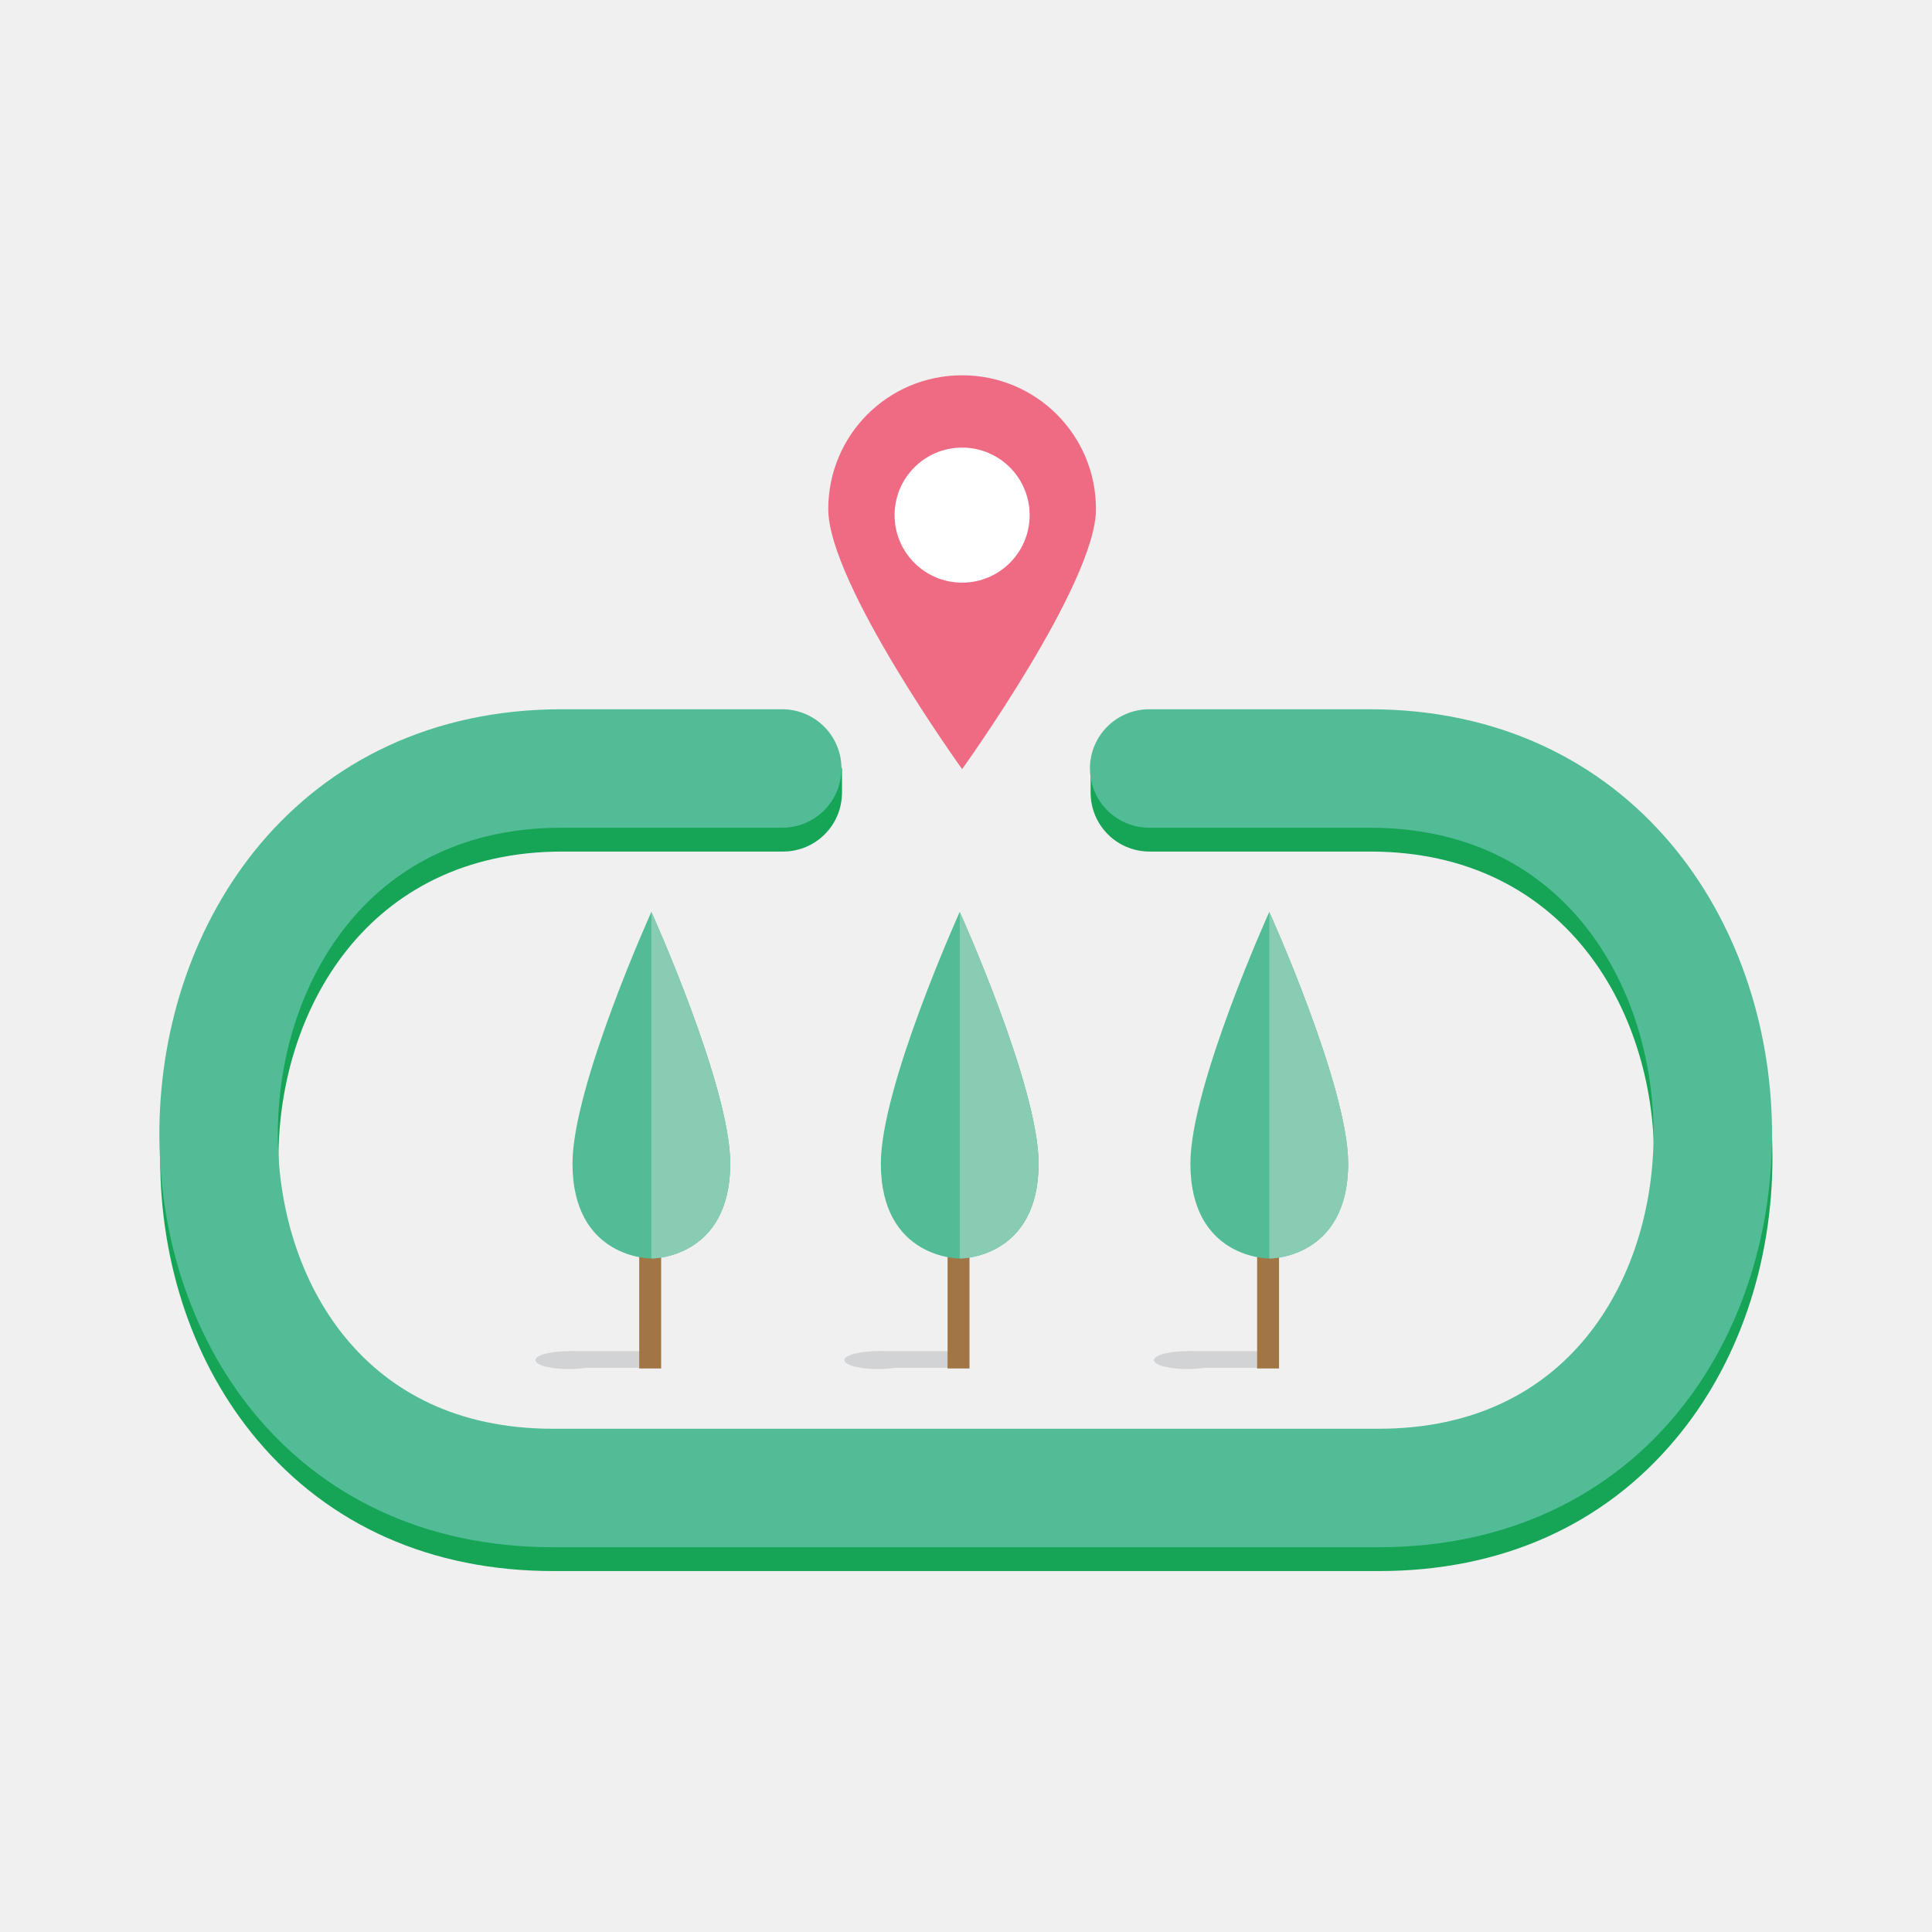
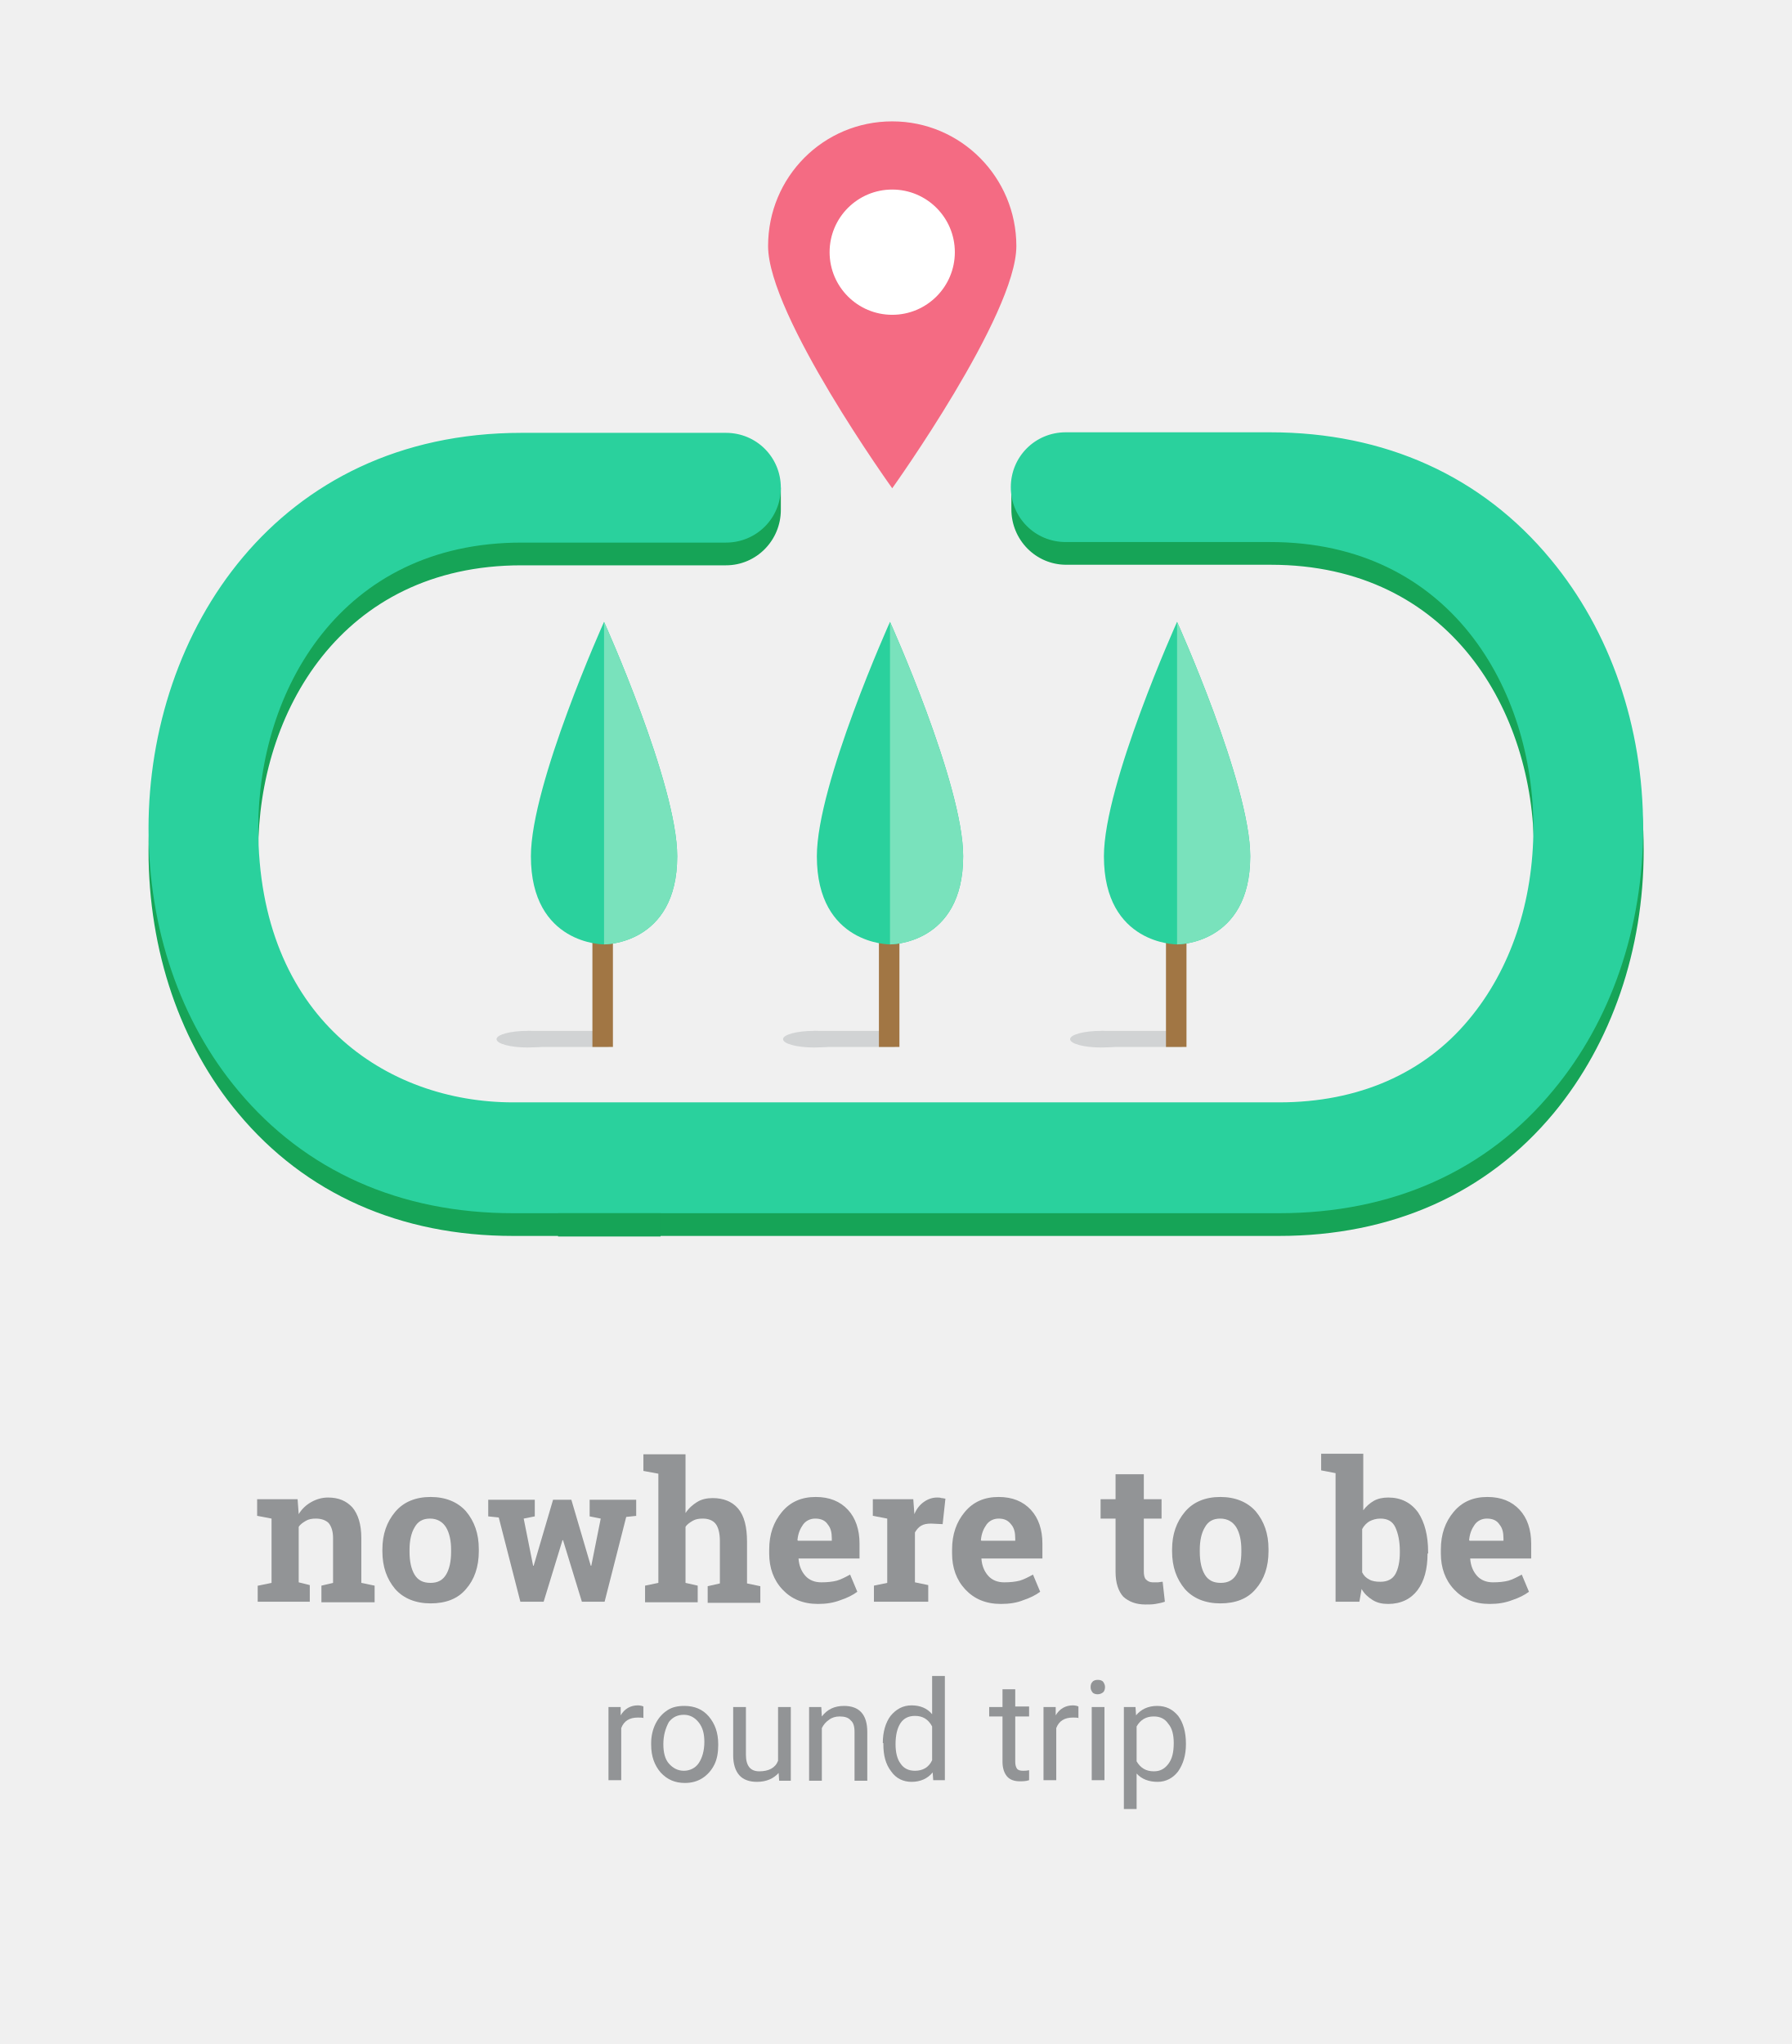
- <svg xmlns="http://www.w3.org/2000/svg" version="1.1" id="Layer_1" x="0px" y="0px" viewBox="0 0 323.3 323.3" style="enable-background:new 0 0 323.3 323.3;" xml:space="preserve">
+ <svg xmlns="http://www.w3.org/2000/svg" version="1.1" id="Layer_1" x="0px" y="0px" viewBox="0 0 323.3 368.8" style="enable-background:new 0 0 323.3 368.8;" xml:space="preserve">
  <style type="text/css">
- 	.st0{fill:#C6AF76;}
- 	.st1{fill:none;stroke:#A17644;stroke-width:3.316;stroke-miterlimit:10;}
- 	.st2{fill:#51BC96;}
- 	.st3{fill:#88CCB3;}
+ 	.st0{fill:#C6AF75;}
+ 	.st1{fill:#A17644;}
+ 	.st2{fill:#2AD19D;}
+ 	.st3{fill:#79E2BC;}
	.st4{fill:#34B188;}
- 	.st5{fill:#FBEC60;}
- 	.st6{fill:#FCE49B;}
- 	.st7{fill:#E3CD8A;}
- 	.st8{fill:#D9C080;}
- 	.st9{fill:none;stroke:#636467;stroke-width:10.577;stroke-miterlimit:10;}
- 	.st10{fill:none;stroke:#EF6B83;stroke-width:8.991;stroke-linejoin:round;stroke-miterlimit:10;}
- 	.st11{fill:none;stroke:#EF6B83;stroke-width:8.991;stroke-linecap:round;stroke-miterlimit:10;}
- 	.st12{fill:#CC496B;}
- 	.st13{fill:#EF6B83;}
- 	.st14{fill:none;stroke:#CF5C7A;stroke-width:4.959;stroke-linecap:round;stroke-miterlimit:10;}
- 	.st15{fill:#636467;}
- 	.st16{fill:#FFFFFF;stroke:#636467;stroke-width:7.149;stroke-linecap:round;stroke-miterlimit:10;}
- 	.st17{fill:none;stroke:#A17644;stroke-width:3.276;stroke-miterlimit:10;}
- 	.st18{fill:#626568;}
- 	.st19{fill:#E7D1B9;}
- 	.st20{fill:#ED6E83;}
- 	.st21{fill:#5BBBBB;}
- 	.st22{fill:#DFDFDE;}
- 	.st23{opacity:0.5;}
- 	.st24{fill:#D2D3D4;}
- 	.st25{fill:none;stroke:#A17644;stroke-width:3.667;stroke-miterlimit:10;}
- 	.st26{fill:#FFFFFF;}
- 	.st27{fill:#16A457;}
- 	.st28{fill:none;stroke:#51BC96;stroke-width:20.169;stroke-linecap:round;stroke-miterlimit:10;}
- 	.st29{fill:none;stroke:#51BC96;stroke-width:19.824;stroke-linecap:round;stroke-miterlimit:10;}
- 	.st30{fill-rule:evenodd;clip-rule:evenodd;fill:#EF6B83;}
- 	.st31{fill:none;stroke:#59BE99;stroke-width:3.5;stroke-miterlimit:10;}
- 	.st32{fill:none;stroke:#59BE99;stroke-width:3.5;stroke-linecap:round;stroke-miterlimit:10;}
- 	.st33{fill:#FFFFFF;stroke:#59BE99;stroke-width:3.5;stroke-linecap:round;stroke-miterlimit:10;}
- 	.st34{fill:none;stroke:#59BE99;stroke-width:4.5;stroke-linecap:round;stroke-miterlimit:10;}
- 	.st35{fill:#59BE99;}
- 	.st36{fill:none;stroke:#59BE99;stroke-width:4.5;stroke-linecap:round;stroke-linejoin:round;stroke-miterlimit:10;}
- 	.st37{opacity:0.8;fill:#EF6B83;}
- 	.st38{opacity:0.8;fill:none;stroke:#EF6C84;stroke-width:5;stroke-linecap:round;stroke-miterlimit:10;}
+ 	.st5{fill:#FCED5E;}
+ 	.st6{fill:#FDE49C;}
+ 	.st7{fill:#E2CC8A;}
+ 	.st8{fill:#D9C081;}
+ 	.st9{fill:#626366;}
+ 	.st10{fill:#F46B83;}
+ 	.st11{fill:#CC486A;}
+ 	.st12{fill:#CE5B79;}
+ 	.st13{fill:#FFFFFF;}
+ 	.st14{fill:#929496;}
+ 	.st15{fill:#626467;}
+ 	.st16{fill:#E6D0B8;}
+ 	.st17{fill:#EE6D83;}
+ 	.st18{fill:#5ABABA;}
+ 	.st19{fill:#DEDEDE;}
+ 	.st20{fill:#D1D3D4;}
+ 	.st21{fill:#16A457;}
+ 	.st22{fill:#58BD98;}
+ 	.st23{fill:#F6899C;}
+ 	.st24{fill:#1A9169;}
+ 	.st25{fill:#AA4660;}
+ 	.st26{fill-rule:evenodd;clip-rule:evenodd;fill:#F46B83;}
+ 	.st27{fill:#EF6B83;}
</style>
  <g>
-     <path class="st27" d="M230.8,262.9H92.6c-20.4,0-37.5-7.6-49.6-22c-10.5-12.5-16.2-29.2-16.2-47.1c0-35.3,23.1-71.1,67.3-71.1H131   c5.3,0,9.9,5.9,9.9,5.9s0,2.8,0,4c0,5.5-4.4,9.9-9.9,9.9H94.1c-32.6,0-47.5,26.6-47.5,51.3c0,34.1,23.1,49.3,46,49.3h138.2   c14.3,0,26.2-5.2,34.4-14.9c7.5-8.9,11.6-21.1,11.6-34.4c0-24.7-14.9-51.3-47.5-51.3h-36.9c-5.5,0-9.9-4.4-9.9-9.9c0-1.2,0-4,0-4   s4.6-5.9,9.9-5.9h36.9c20.7,0,38.2,7.9,50.6,22.7c10.8,12.9,16.7,30.1,16.7,48.3c0,17.9-5.8,34.7-16.2,47.1   C268.3,255.3,251.1,262.9,230.8,262.9z" />
+     <g>
+       <g>
+         <g>
+           <path class="st21" d="M230.8,223H92.6c-20.4,0-37.5-7.6-49.6-22.1c-10.5-12.5-16.2-29.4-16.2-47.4c0-35.5,23.1-71.4,67.3-71.4      H131c5.3,0,9.9,5.9,9.9,5.9s0,2.8,0,4c0,5.5-4.4,10-9.9,10H94.1c-32.6,0-47.5,26.7-47.5,51.5c0,34.2,23.1,49.5,46,49.5h138.2      c14.3,0,26.2-5.2,34.4-15c7.5-9,11.6-21.2,11.6-34.6c0-24.8-14.9-51.5-47.5-51.5h-36.9c-5.5,0-9.9-4.5-9.9-10c0-1.2,0-4,0-4      s4.6-5.9,9.9-5.9h36.9c20.7,0,38.2,7.9,50.6,22.8c10.8,13,16.7,30.2,16.7,48.6c0,18-5.8,34.8-16.2,47.4      C268.3,215.4,251.1,223,230.8,223z" />
+         </g>
+       </g>
+     </g>
+     <g>
+       <g>
+         <g>
+           <path class="st20" d="M95.4,186h14.2c0.5,0,0.8,0.4,0.8,0.8v1.3c0,0.5-0.4,0.8-0.8,0.8H95.4c-0.5,0-0.8-0.4-0.8-0.8v-1.3      C94.6,186.4,94.9,186,95.4,186z" />
+         </g>
+       </g>
+       <g>
+         <g>
+           <ellipse class="st20" cx="95.2" cy="187.5" rx="5.6" ry="1.5" />
+         </g>
+       </g>
+     </g>
+     <g>
+       <g>
+         <rect x="106.9" y="139.3" class="st1" width="3.7" height="49.6" />
+       </g>
+     </g>
+     <g>
+       <g>
+         <path class="st2" d="M109,170.4c0,0-13.2,0.1-13.2-15.9c0-13,13.2-42.3,13.2-42.3s13.2,29.3,13.2,42.3     C122.2,170.5,109,170.4,109,170.4z" />
+       </g>
+     </g>
+     <g>
+       <g>
+         <path class="st3" d="M109,112.2v58.2c0,0,13.2,0.1,13.2-15.9C122.2,141.5,109,112.2,109,112.2z" />
+       </g>
+     </g>
+     <g>
+       <g>
+         <g>
+           <path class="st20" d="M147,186h14.2c0.5,0,0.8,0.4,0.8,0.8v1.3c0,0.5-0.4,0.8-0.8,0.8H147c-0.5,0-0.8-0.4-0.8-0.8v-1.3      C146.2,186.4,146.6,186,147,186z" />
+         </g>
+       </g>
+       <g>
+         <g>
+           <ellipse class="st20" cx="146.9" cy="187.5" rx="5.6" ry="1.5" />
+         </g>
+       </g>
+     </g>
+     <g>
+       <g>
+         <rect x="158.6" y="139.3" class="st1" width="3.7" height="49.6" />
+       </g>
+     </g>
+     <g>
+       <g>
+         <path class="st2" d="M160.6,170.4c0,0-13.2,0.1-13.2-15.9c0-13,13.2-42.3,13.2-42.3s13.2,29.3,13.2,42.3     C173.8,170.5,160.6,170.4,160.6,170.4z" />
+       </g>
+     </g>
+     <g>
+       <g>
+         <path class="st3" d="M160.6,112.2v58.2c0,0,13.2,0.1,13.2-15.9C173.8,141.5,160.6,112.2,160.6,112.2z" />
+       </g>
+     </g>
+     <g>
+       <g>
+         <g>
+           <path class="st20" d="M198.9,186h14.2c0.5,0,0.8,0.4,0.8,0.8v1.3c0,0.5-0.4,0.8-0.8,0.8h-14.2c-0.5,0-0.8-0.4-0.8-0.8v-1.3      C198,186.4,198.4,186,198.9,186z" />
+         </g>
+       </g>
+       <g>
+         <g>
+           <ellipse class="st20" cx="198.7" cy="187.5" rx="5.6" ry="1.5" />
+         </g>
+       </g>
+     </g>
+     <g>
+       <g>
+         <rect x="210.4" y="139.3" class="st1" width="3.7" height="49.6" />
+       </g>
+     </g>
+     <g>
+       <g>
+         <path class="st2" d="M212.4,170.4c0,0-13.2,0.1-13.2-15.9c0-13,13.2-42.3,13.2-42.3s13.2,29.3,13.2,42.3     C225.6,170.5,212.4,170.4,212.4,170.4z" />
+       </g>
+     </g>
+     <g>
+       <g>
+         <path class="st3" d="M212.4,112.2v58.2c0,0,13.2,0.1,13.2-15.9C225.6,141.5,212.4,112.2,212.4,112.2z" />
+       </g>
+     </g>
+     <g>
+       <g>
+         <g>
+           <path class="st14" d="M46.6,286.1l2.4-0.5V274l-2.6-0.5v-3h7.3l0.2,2.7c0.6-1,1.4-1.7,2.3-2.2c0.9-0.5,1.9-0.8,3-0.8      c1.9,0,3.3,0.6,4.4,1.8c1,1.2,1.6,3,1.6,5.5v8.1l2.4,0.5v3H58v-3l2.1-0.5v-8.1c0-1.2-0.3-2.1-0.8-2.7c-0.5-0.5-1.3-0.8-2.3-0.8      c-0.7,0-1.3,0.1-1.8,0.4c-0.5,0.3-1,0.6-1.3,1.1v10l2,0.5v3h-9.4V286.1z" />
+         </g>
+       </g>
+       <g>
+         <g>
+           <path class="st14" d="M69,279.6c0-2.8,0.8-5,2.3-6.8c1.5-1.8,3.7-2.7,6.4-2.7c2.7,0,4.9,0.9,6.4,2.6c1.5,1.8,2.3,4,2.3,6.8v0.4      c0,2.8-0.8,5.1-2.3,6.8c-1.5,1.8-3.7,2.6-6.4,2.6c-2.7,0-4.9-0.9-6.4-2.6c-1.5-1.8-2.3-4-2.3-6.8V279.6z M73.9,280      c0,1.7,0.3,3.1,0.9,4.1c0.6,1,1.5,1.5,2.9,1.5c1.3,0,2.2-0.5,2.8-1.5c0.6-1,0.9-2.4,0.9-4.1v-0.4c0-1.6-0.3-3-0.9-4      c-0.6-1-1.6-1.6-2.9-1.6s-2.2,0.5-2.8,1.6c-0.6,1-0.9,2.4-0.9,4V280z" />
+         </g>
+       </g>
+       <g>
+         <g>
+           <path class="st14" d="M114.9,273.5l-1.9,0.2l-3.9,15.3H105l-3.4-11.1h-0.1l-3.4,11.1h-4.2L90,273.8l-1.9-0.2v-3h8.4v3l-2,0.4      l1.7,8.5h0.1l3.5-11.9h3.3l3.5,11.9h0.1l1.7-8.5l-2-0.4v-3h8.4V273.5z" />
+         </g>
+       </g>
+       <g>
+         <g>
+           <path class="st14" d="M116.4,286.1l2.4-0.5v-19.7l-2.7-0.5v-3h7.6v10.6c0.6-0.9,1.3-1.5,2.1-2c0.8-0.5,1.8-0.7,2.8-0.7      c1.9,0,3.5,0.6,4.6,1.9c1.1,1.3,1.6,3.3,1.6,6v7.5l2.4,0.5v3h-9.5v-3l2.2-0.5V278c0-1.4-0.3-2.5-0.8-3.1      c-0.5-0.6-1.3-0.9-2.3-0.9c-0.7,0-1.3,0.1-1.8,0.4c-0.5,0.3-1,0.6-1.3,1.1v10.1l2.2,0.5v3h-9.5V286.1z" />
+         </g>
+       </g>
+       <g>
+         <g>
+           <path class="st14" d="M147.6,289.4c-2.7,0-4.8-0.9-6.4-2.6c-1.6-1.7-2.4-3.9-2.4-6.5v-0.7c0-2.8,0.8-5,2.3-6.8      c1.5-1.8,3.5-2.7,6.1-2.7c2.5,0,4.4,0.8,5.8,2.3c1.4,1.5,2.1,3.6,2.1,6.1v2.7h-11l0,0.1c0.1,1.2,0.5,2.2,1.2,3      c0.7,0.8,1.7,1.2,2.9,1.2c1.1,0,2-0.1,2.8-0.3c0.7-0.2,1.5-0.6,2.4-1.1l1.3,3.1c-0.8,0.6-1.8,1.1-3,1.5      C150.4,289.2,149.1,289.4,147.6,289.4z M147.1,274c-0.9,0-1.7,0.4-2.2,1.1c-0.5,0.7-0.9,1.6-1,2.8l0.1,0.1h6.1v-0.4      c0-1.1-0.2-1.9-0.7-2.5C148.9,274.3,148.1,274,147.1,274z" />
+         </g>
+       </g>
+       <g>
+         <g>
+           <path class="st14" d="M157.7,286.1l2.4-0.5V274l-2.6-0.5v-3h7.3l0.2,2.7c0.4-1,1-1.7,1.7-2.2s1.5-0.8,2.4-0.8      c0.3,0,0.5,0,0.8,0.1c0.3,0,0.5,0.1,0.7,0.1l-0.5,4.6l-2.1-0.1c-0.7,0-1.3,0.1-1.8,0.4s-0.8,0.7-1.1,1.2v9l2.4,0.5v3h-9.8V286.1      z" />
+         </g>
+       </g>
+       <g>
+         <g>
+           <path class="st14" d="M180.6,289.4c-2.7,0-4.8-0.9-6.4-2.6c-1.6-1.7-2.4-3.9-2.4-6.5v-0.7c0-2.8,0.8-5,2.3-6.8      c1.5-1.8,3.5-2.7,6.1-2.7c2.5,0,4.4,0.8,5.8,2.3c1.4,1.5,2.1,3.6,2.1,6.1v2.7h-11l0,0.1c0.1,1.2,0.5,2.2,1.2,3      c0.7,0.8,1.7,1.2,2.9,1.2c1.1,0,2-0.1,2.8-0.3c0.7-0.2,1.5-0.6,2.4-1.1l1.3,3.1c-0.8,0.6-1.8,1.1-3,1.5      C183.5,289.2,182.1,289.4,180.6,289.4z M180.2,274c-0.9,0-1.7,0.4-2.2,1.1c-0.5,0.7-0.9,1.6-1,2.8l0.1,0.1h6.1v-0.4      c0-1.1-0.2-1.9-0.7-2.5C181.9,274.3,181.2,274,180.2,274z" />
+         </g>
+       </g>
+       <g>
+         <g>
+           <path class="st14" d="M206.4,266v4.5h3.2v3.5h-3.2v9.5c0,0.7,0.1,1.2,0.4,1.5c0.3,0.3,0.7,0.5,1.2,0.5c0.3,0,0.6,0,0.9,0      c0.3,0,0.5-0.1,0.9-0.1l0.4,3.6c-0.6,0.2-1.1,0.3-1.7,0.4s-1.1,0.1-1.8,0.1c-1.7,0-3-0.5-4-1.4c-0.9-1-1.4-2.5-1.4-4.5V274h-2.7      v-3.5h2.7V266H206.4z" />
+         </g>
+       </g>
+       <g>
+         <g>
+           <path class="st14" d="M211.5,279.6c0-2.8,0.8-5,2.3-6.8c1.5-1.8,3.7-2.7,6.4-2.7c2.7,0,4.9,0.9,6.4,2.6c1.5,1.8,2.3,4,2.3,6.8      v0.4c0,2.8-0.8,5.1-2.3,6.8c-1.5,1.8-3.7,2.6-6.4,2.6c-2.7,0-4.9-0.9-6.4-2.6c-1.5-1.8-2.3-4-2.3-6.8V279.6z M216.5,280      c0,1.7,0.3,3.1,0.9,4.1c0.6,1,1.5,1.5,2.9,1.5c1.3,0,2.2-0.5,2.8-1.5c0.6-1,0.9-2.4,0.9-4.1v-0.4c0-1.6-0.3-3-0.9-4      c-0.6-1-1.6-1.6-2.9-1.6s-2.2,0.5-2.8,1.6c-0.6,1-0.9,2.4-0.9,4V280z" />
+         </g>
+       </g>
+       <g>
+         <g>
+           <path class="st14" d="M257.6,280.3c0,2.8-0.6,5-1.8,6.6s-3,2.5-5.3,2.5c-1.1,0-2-0.2-2.8-0.7c-0.8-0.5-1.5-1.1-2-2l-0.4,2.3      h-4.3v-23.2l-2.6-0.5v-3h7.6v10.2c0.5-0.7,1.2-1.3,1.9-1.7c0.7-0.4,1.6-0.6,2.6-0.6c2.3,0,4.1,0.9,5.4,2.7      c1.2,1.8,1.8,4.2,1.8,7.1V280.3z M252.6,279.9c0-1.8-0.3-3.2-0.8-4.3c-0.5-1.1-1.4-1.6-2.7-1.6c-0.8,0-1.4,0.2-2,0.5      c-0.5,0.3-1,0.8-1.3,1.4v7.8c0.3,0.6,0.7,1,1.3,1.3c0.5,0.3,1.2,0.4,2,0.4c1.3,0,2.2-0.5,2.7-1.4c0.5-0.9,0.8-2.2,0.8-3.9V279.9      z" />
+         </g>
+       </g>
+       <g>
+         <g>
+           <path class="st14" d="M268.8,289.4c-2.7,0-4.8-0.9-6.4-2.6c-1.6-1.7-2.4-3.9-2.4-6.5v-0.7c0-2.8,0.8-5,2.3-6.8      c1.5-1.8,3.5-2.7,6.1-2.7c2.5,0,4.4,0.8,5.8,2.3c1.4,1.5,2.1,3.6,2.1,6.1v2.7h-11l0,0.1c0.1,1.2,0.5,2.2,1.2,3      c0.7,0.8,1.7,1.2,2.9,1.2c1.1,0,2-0.1,2.8-0.3c0.7-0.2,1.5-0.6,2.4-1.1l1.3,3.1c-0.8,0.6-1.8,1.1-3,1.5      C271.6,289.2,270.3,289.4,268.8,289.4z M268.3,274c-0.9,0-1.7,0.4-2.2,1.1c-0.5,0.7-0.9,1.6-1,2.8l0.1,0.1h6.1v-0.4      c0-1.1-0.2-1.9-0.7-2.5C270.1,274.3,269.3,274,268.3,274z" />
+         </g>
+       </g>
+       <g>
+         <g>
+           <path class="st14" d="M116.2,310c-0.3-0.1-0.7-0.1-1.1-0.1c-1.5,0-2.5,0.6-3,1.9v9.4h-2.3V308h2.2l0,1.5      c0.7-1.2,1.8-1.8,3.1-1.8c0.4,0,0.8,0.1,1,0.2V310z" />
+         </g>
+       </g>
+       <g>
+         <g>
+           <path class="st14" d="M117.5,314.5c0-1.3,0.3-2.5,0.8-3.5c0.5-1,1.2-1.8,2.1-2.4c0.9-0.6,1.9-0.8,3.1-0.8c1.8,0,3.3,0.6,4.4,1.9      c1.1,1.3,1.7,2.9,1.7,5v0.2c0,1.3-0.2,2.5-0.7,3.5c-0.5,1-1.2,1.8-2.1,2.4c-0.9,0.6-2,0.9-3.2,0.9c-1.8,0-3.2-0.6-4.4-1.9      c-1.1-1.3-1.7-2.9-1.7-5V314.5z M119.7,314.7c0,1.5,0.3,2.7,1,3.5s1.6,1.3,2.7,1.3c1.1,0,2.1-0.5,2.7-1.4s1-2.2,1-3.8      c0-1.5-0.3-2.6-1-3.5s-1.6-1.4-2.7-1.4c-1.1,0-2,0.4-2.7,1.3C120.1,311.8,119.7,313.1,119.7,314.7z" />
+         </g>
+       </g>
+       <g>
+         <g>
+           <path class="st14" d="M140.5,319.9c-0.9,1-2.2,1.6-3.9,1.6c-1.4,0-2.5-0.4-3.2-1.2c-0.7-0.8-1.1-2-1.1-3.6V308h2.3v8.6      c0,2,0.8,3,2.4,3c1.7,0,2.9-0.6,3.4-1.9V308h2.3v13.3h-2.1L140.5,319.9z" />
+         </g>
+       </g>
+       <g>
+         <g>
+           <path class="st14" d="M148.2,308l0.1,1.7c1-1.3,2.3-1.9,4-1.9c2.8,0,4.2,1.6,4.2,4.7v8.8h-2.3v-8.8c0-1-0.2-1.7-0.7-2.1      c-0.4-0.5-1.1-0.7-2-0.7c-0.7,0-1.4,0.2-1.9,0.6c-0.6,0.4-1,0.9-1.3,1.5v9.5h-2.3V308H148.2z" />
+         </g>
+       </g>
+       <g>
+         <g>
+           <path class="st14" d="M159.3,314.5c0-2,0.5-3.7,1.4-4.9c1-1.2,2.2-1.9,3.8-1.9c1.5,0,2.8,0.5,3.7,1.6v-6.9h2.3v18.8h-2.1      l-0.1-1.4c-0.9,1.1-2.2,1.7-3.8,1.7c-1.5,0-2.8-0.6-3.7-1.9c-1-1.3-1.4-2.9-1.4-4.9V314.5z M161.6,314.7c0,1.5,0.3,2.7,0.9,3.5      c0.6,0.9,1.5,1.3,2.6,1.3c1.4,0,2.5-0.6,3.1-1.9v-6.1c-0.7-1.3-1.7-1.9-3.1-1.9c-1.1,0-2,0.4-2.6,1.3S161.6,313.1,161.6,314.7z" />
+         </g>
+       </g>
+       <g>
+         <g>
+           <path class="st14" d="M183.2,304.7v3.2h2.5v1.8h-2.5v8.2c0,0.5,0.1,0.9,0.3,1.2s0.6,0.4,1.1,0.4c0.3,0,0.6,0,1.1-0.1v1.8      c-0.6,0.2-1.2,0.2-1.7,0.2c-1,0-1.8-0.3-2.3-0.9c-0.5-0.6-0.8-1.5-0.8-2.6v-8.2h-2.4V308h2.4v-3.2H183.2z" />
+         </g>
+       </g>
+       <g>
+         <g>
+           <path class="st14" d="M194.7,310c-0.3-0.1-0.7-0.1-1.1-0.1c-1.5,0-2.5,0.6-3,1.9v9.4h-2.3V308h2.2l0,1.5      c0.7-1.2,1.8-1.8,3.1-1.8c0.4,0,0.8,0.1,1,0.2V310z" />
+         </g>
+       </g>
+       <g>
+         <g>
+           <path class="st14" d="M196.8,304.4c0-0.4,0.1-0.7,0.3-0.9c0.2-0.3,0.6-0.4,1-0.4s0.8,0.1,1,0.4c0.2,0.3,0.3,0.6,0.3,0.9      s-0.1,0.7-0.3,0.9s-0.6,0.4-1,0.4s-0.8-0.1-1-0.4S196.8,304.8,196.8,304.4z M199.3,321.2H197V308h2.3V321.2z" />
+         </g>
+       </g>
+       <g>
+         <g>
+           <path class="st14" d="M214,314.7c0,2-0.5,3.6-1.4,4.9c-0.9,1.2-2.2,1.9-3.7,1.9c-1.6,0-2.9-0.5-3.8-1.5v6.4h-2.3V308h2.1      l0.1,1.5c0.9-1.1,2.2-1.7,3.8-1.7c1.6,0,2.8,0.6,3.8,1.8c0.9,1.2,1.4,2.9,1.4,5V314.7z M211.8,314.5c0-1.5-0.3-2.7-1-3.5      c-0.6-0.9-1.5-1.3-2.6-1.3c-1.4,0-2.4,0.6-3.1,1.8v6.3c0.7,1.2,1.7,1.8,3.1,1.8c1.1,0,1.9-0.4,2.6-1.3S211.8,316.2,211.8,314.5z      " />
+         </g>
+       </g>
+     </g>
+     <g>
+       <g>
+         <path class="st10" d="M183.4,44.4c0,12.4-22.4,43.7-22.4,43.7s-22.4-31.2-22.4-43.7s10-22.5,22.4-22.5     C173.4,21.9,183.4,32,183.4,44.4z" />
+       </g>
+     </g>
+     <g>
+       <g>
+         <ellipse class="st13" cx="161" cy="45.5" rx="11.3" ry="11.3" />
+       </g>
+     </g>
+     <g>
+       <g>
+         <path class="st2" d="M230.8,218.9H92.6c-20.4,0-37.5-7.6-49.6-22.1c-10.5-12.5-16.2-29.3-16.2-47.3c0-35.5,23.1-71.4,67.3-71.4     H131c5.5,0,9.9,4.4,9.9,9.9c0,5.5-4.4,9.9-9.9,9.9H94.1c-32.6,0-47.5,26.7-47.5,51.5c0,34.2,23.1,49.5,46,49.5h138.2     c14.3,0,26.2-5.2,34.3-15c7.5-9,11.6-21.2,11.6-34.6c0-24.8-14.9-51.5-47.5-51.5h-36.9c-5.5,0-9.9-4.4-9.9-9.9     c0-5.5,4.4-9.9,9.9-9.9h36.9c20.7,0,38.2,7.9,50.6,22.9c10.8,13,16.7,30.2,16.7,48.5c0,18-5.8,34.8-16.2,47.3     C268.3,211.3,251.2,218.9,230.8,218.9z" />
+       </g>
+     </g>
+     <g>
+       <g>
+         <rect x="100.7" y="218.9" class="st21" width="18.5" height="4.2" />
+       </g>
+     </g>
  </g>
-   <g>
-     <path class="st24" d="M95.4,226.1h14.2c0.5,0,0.8,0.4,0.8,0.8v1.2c0,0.5-0.4,0.8-0.8,0.8H95.4c-0.5,0-0.8-0.4-0.8-0.8v-1.2   C94.6,226.5,94.9,226.1,95.4,226.1z" />
-     <ellipse class="st24" cx="95.2" cy="227.6" rx="5.6" ry="1.5" />
-   </g>
-   <line class="st25" x1="108.8" y1="179.7" x2="108.8" y2="229" />
-   <path class="st2" d="M109,210.6c0,0-13.2,0.1-13.2-15.9c0-12.9,13.2-42.1,13.2-42.1s13.2,29.2,13.2,42.1  C122.2,210.7,109,210.6,109,210.6z" />
-   <path class="st3" d="M109,152.6v58c0,0,13.2,0.1,13.2-15.9C122.2,181.8,109,152.6,109,152.6z" />
-   <g>
-     <path class="st24" d="M147,226.1h14.2c0.5,0,0.8,0.4,0.8,0.8v1.2c0,0.5-0.4,0.8-0.8,0.8H147c-0.5,0-0.8-0.4-0.8-0.8v-1.2   C146.2,226.5,146.6,226.1,147,226.1z" />
-     <ellipse class="st24" cx="146.9" cy="227.6" rx="5.6" ry="1.5" />
-   </g>
-   <line class="st25" x1="160.4" y1="179.7" x2="160.4" y2="229" />
-   <path class="st2" d="M160.6,210.6c0,0-13.2,0.1-13.2-15.9c0-12.9,13.2-42.1,13.2-42.1s13.2,29.2,13.2,42.1  C173.8,210.7,160.6,210.6,160.6,210.6z" />
-   <path class="st3" d="M160.6,152.6v58c0,0,13.2,0.1,13.2-15.9C173.8,181.8,160.6,152.6,160.6,152.6z" />
-   <g>
-     <path class="st24" d="M198.9,226.1h14.2c0.5,0,0.8,0.4,0.8,0.8v1.2c0,0.5-0.4,0.8-0.8,0.8h-14.2c-0.5,0-0.8-0.4-0.8-0.8v-1.2   C198,226.5,198.4,226.1,198.9,226.1z" />
-     <ellipse class="st24" cx="198.7" cy="227.6" rx="5.6" ry="1.5" />
-   </g>
-   <line class="st25" x1="212.2" y1="179.7" x2="212.2" y2="229" />
-   <path class="st2" d="M212.4,210.6c0,0-13.2,0.1-13.2-15.9c0-12.9,13.2-42.1,13.2-42.1s13.2,29.2,13.2,42.1  C225.6,210.7,212.4,210.6,212.4,210.6z" />
-   <path class="st3" d="M212.4,152.6v58c0,0,13.2,0.1,13.2-15.9C225.6,181.8,212.4,152.6,212.4,152.6z" />
-   <path class="st13" d="M183.4,85.2c0,12.4-22.4,43.5-22.4,43.5s-22.4-31.1-22.4-43.5s10-22.4,22.4-22.4  C173.4,62.8,183.4,72.8,183.4,85.2z" />
-   <circle class="st26" cx="161" cy="86.2" r="11.3" />
-   <path class="st29" d="M192.3,128.6c0,0,12.9,0,36.9,0c75.4,0,77.2,120.4,1.5,120.4c-12.1,0-40.6,0-69.1,0s-57,0-69.1,0  c-75.7,0-73.9-120.4,1.5-120.4c24.1,0,36.9,0,36.9,0" />
</svg>
